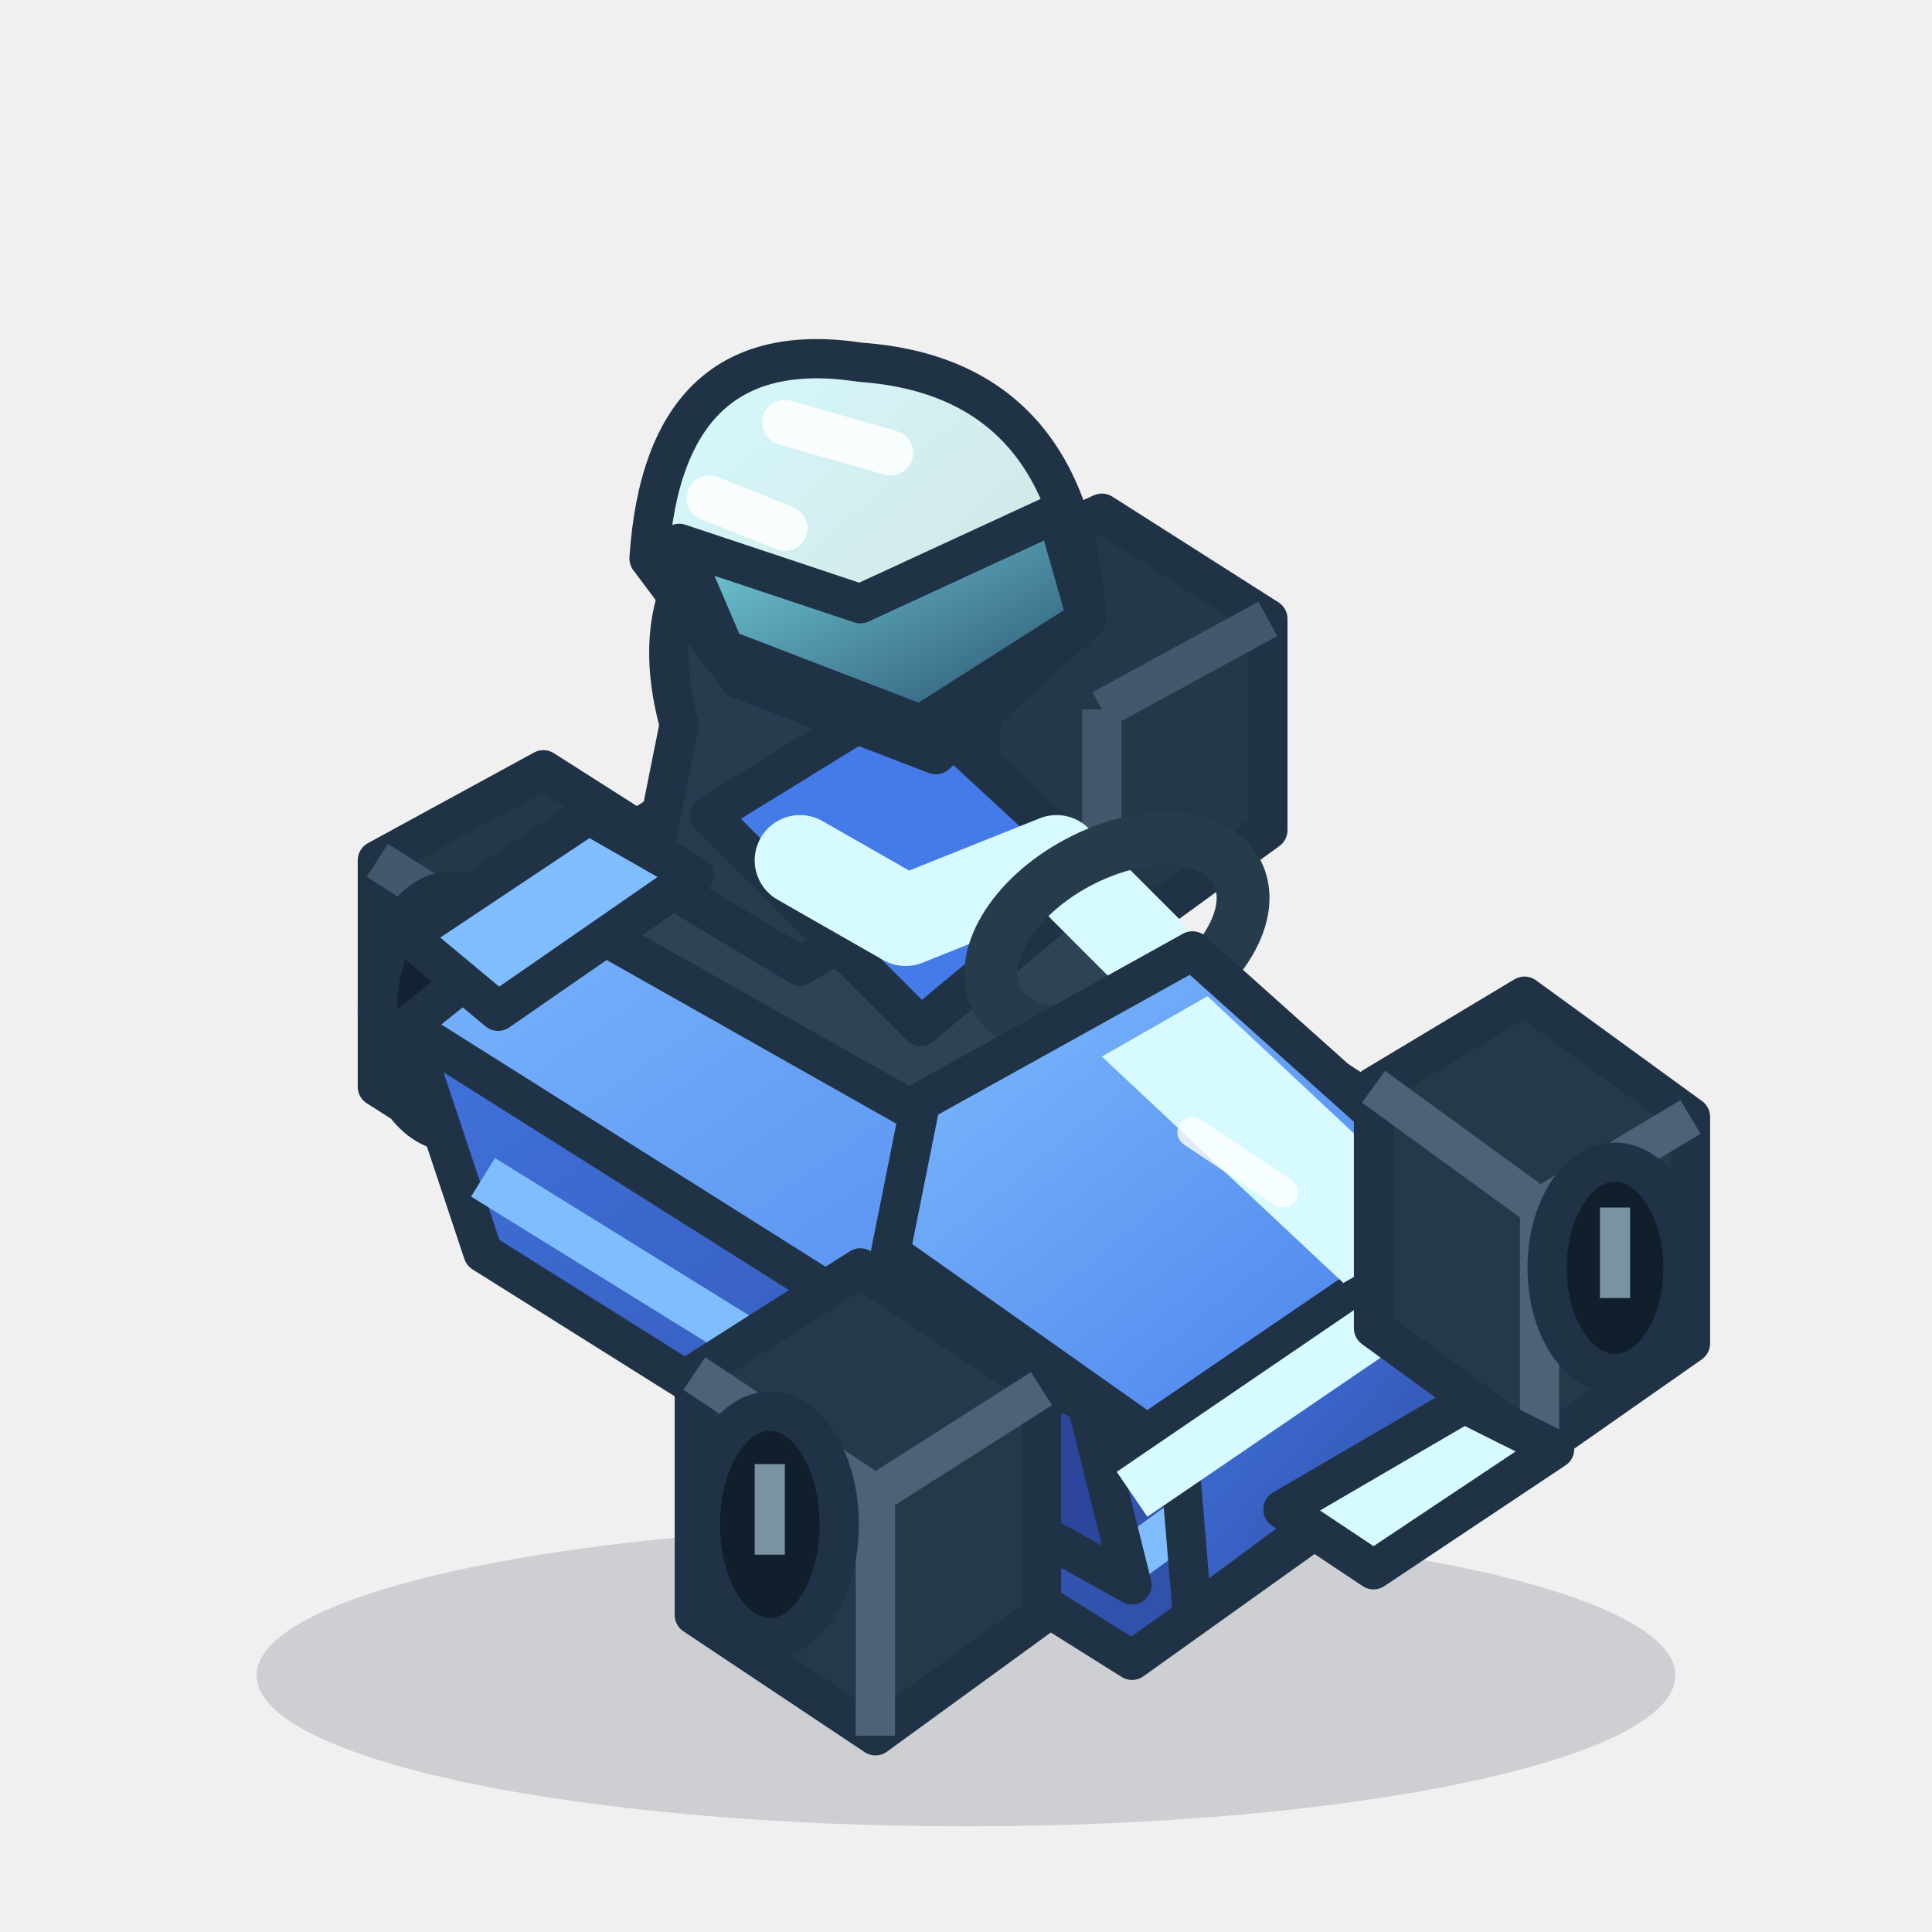
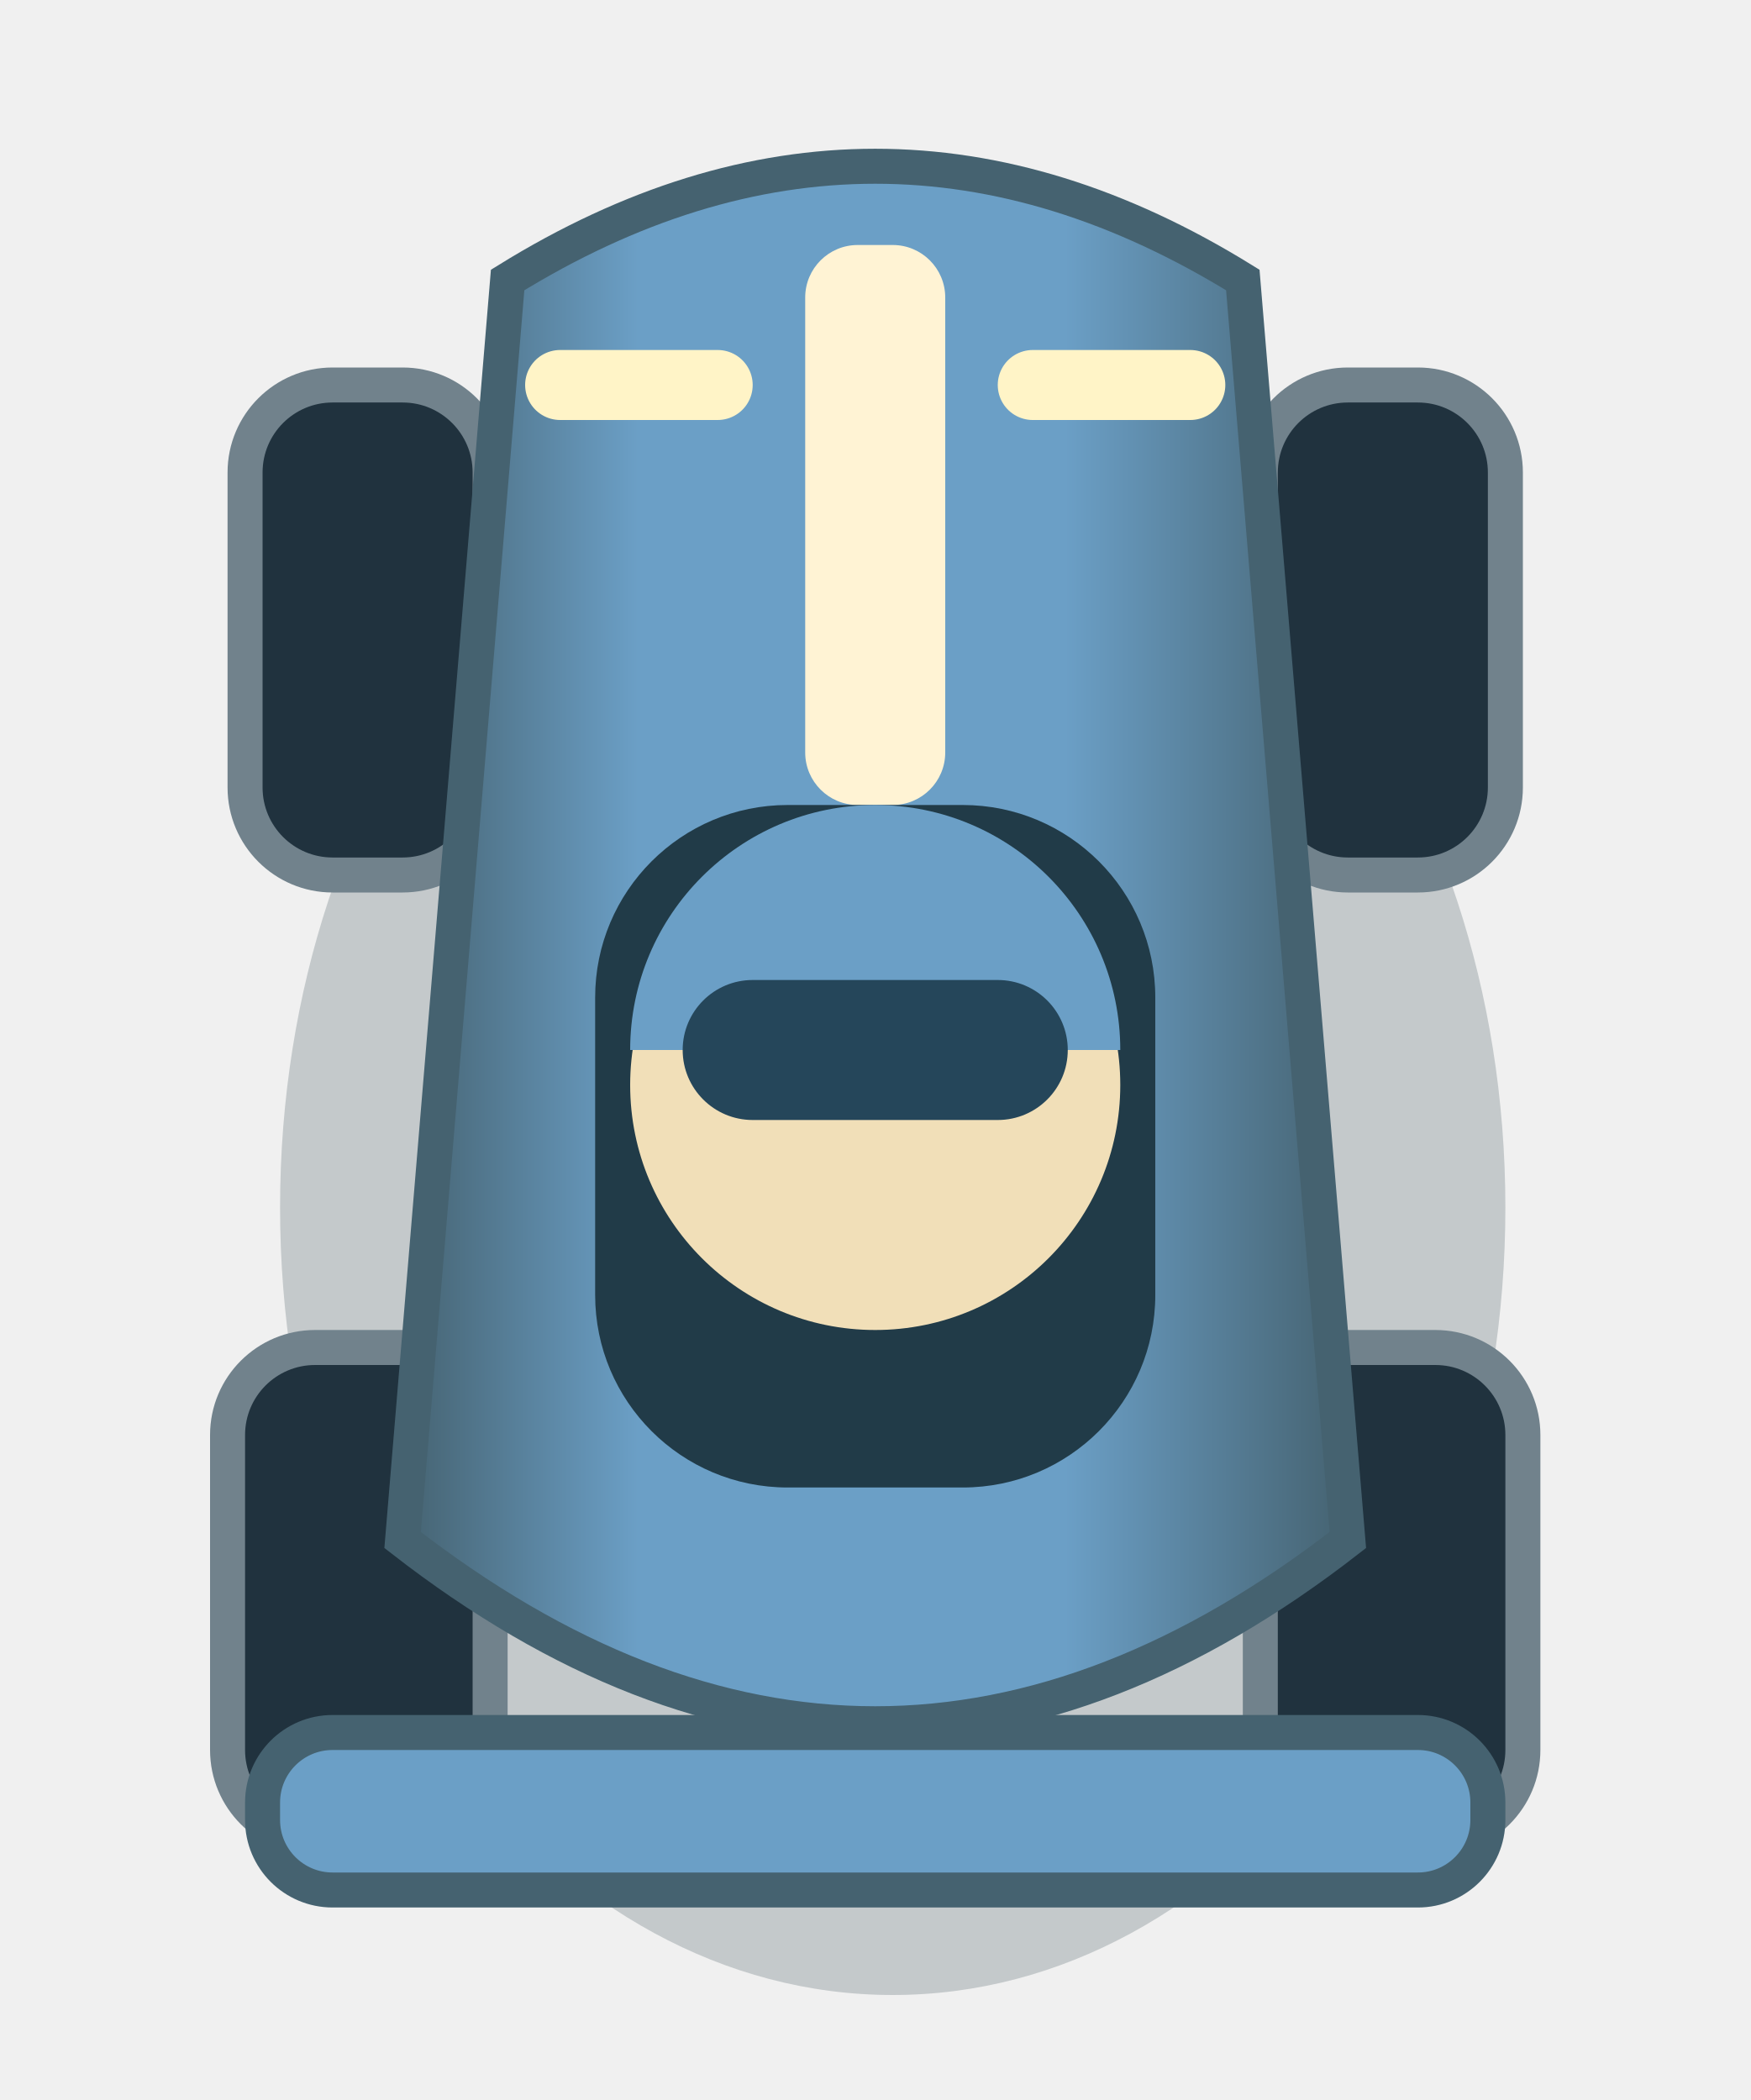
- <svg xmlns="http://www.w3.org/2000/svg" width="128" height="128" viewBox="0 0 128 128" role="img" aria-label="Cobalt isometric toy kart">
+ <svg xmlns="http://www.w3.org/2000/svg" viewBox="0 0 100 120">
  <defs>
-     <linearGradient id="paint" x1="0" y1="0" x2="1" y2="1" gradientUnits="objectBoundingBox">
-       <stop stop-color="#80bdff" />
-       <stop offset="1" stop-color="#447be9" />
-     </linearGradient>
-     <linearGradient id="side" x1="0" y1="0" x2="1" y2="1" gradientUnits="objectBoundingBox">
-       <stop stop-color="#447be9" />
-       <stop offset="1" stop-color="#2c469b" />
-     </linearGradient>
-     <linearGradient id="helmet" x1="0" y1="0" x2="1" y2="1" gradientUnits="objectBoundingBox">
-       <stop stop-color="#d6faff" />
-       <stop offset="1" stop-color="#cfdfdb" />
-     </linearGradient>
-     <linearGradient id="glass" x1="0" y1="0" x2="1" y2="1" gradientUnits="objectBoundingBox">
-       <stop stop-color="#79d7e3" />
-       <stop offset="1" stop-color="#264c6b" />
+     <linearGradient id="body">
+       <stop stop-color="#456270" />
+       <stop offset=".25" stop-color="#6b9fc6" />
+       <stop offset=".7" stop-color="#6b9fc6" />
+       <stop offset="1" stop-color="#456270" />
    </linearGradient>
  </defs>
-   <ellipse cx="64" cy="111" rx="47" ry="10" fill="#102334" opacity=".16" />
-   <g stroke="#203246" stroke-width="2.6" stroke-linejoin="round">
-     <path d="M25 57 36 51 47 58 47 72 36 79 25 72Z" fill="#243849" />
-     <path d="M25 57 36 64 47 58M36 64V79" fill="none" stroke="#43586c" />
-     <ellipse cx="30" cy="67" rx="5" ry="8" fill="#142333" />
-     <path d="m30 61 0 10" stroke="#627b86" stroke-width="2" />
-     <path d="M62 39 73 34 84 41 84 55 73 63 62 55Z" fill="#243849" />
-     <path d="m73 47 11-6M73 47v15" stroke="#43586c" fill="none" />
-     <path d="m27 68 25-20 45 29 6 13-28 20-43-27Z" fill="url(#side)" />
-     <path d="m27 68 25-20 45 29-24 20Z" fill="url(#paint)" />
-     <path d="m32 78 42 26 22-16" fill="none" stroke="#80bdff" stroke-width="3" />
-     <path d="m39 57 14-9 26 17-16 10-23-13Z" fill="#304356" />
-     <path d="M45 48Q42 37 52 32L65 37 65 57 53 64 43 58Z" fill="#263d50" />
-     <path d="m47 54 13-8 13 12-12 10Z" fill="#447be9" />
-     <path d="M43 37Q44 22 57 24 71 25 72 41L62 50 49 45Z" fill="url(#helmet)" />
-     <path d="M45 36 57 40 70 34 72 41 61 48 48 43Z" fill="url(#glass)" />
-     <path d="m52 28 7 2M47 33l5 2" stroke="white" stroke-linecap="round" stroke-width="3" opacity=".85" />
-     <path d="m53 57 7 4 10-4 6 6" fill="none" stroke="#d6faff" stroke-width="6" stroke-linecap="round" />
-     <ellipse cx="74" cy="62" rx="9" ry="5.5" transform="rotate(-28 74 62)" fill="none" stroke="#263b4c" stroke-width="3.5" />
-     <path d="m61 73 18-10 19 17-22 15-17-12Z" fill="url(#paint)" />
-     <path d="m73 70 7-4 16 15-7 4Z" fill="#d6faff" stroke="none" />
-     <path d="m57 85 15 8 3 12-18-10Z" fill="#2c469b" />
-     <path d="m78 95 22-15 2 10-23 17Z" fill="url(#side)" />
-     <path d="m75 99 22-15" stroke="#d6faff" stroke-width="3.6" />
-     <path d="m46 91 11-7 12 8 0 15-11 8-12-8Z" fill="#25394b" />
-     <path d="m46 91 12 8 11-7M58 99v16" stroke="#4b6277" fill="none" />
-     <ellipse cx="51" cy="101" rx="4.6" ry="7.5" fill="#111f2d" />
-     <path d="m51 97 0 6" stroke="#7993a0" stroke-width="2" />
-     <path d="m91 72 10-6 11 8 0 15-10 7-11-8Z" fill="#25394b" />
-     <path d="m91 72 11 8 10-6M102 80v15" stroke="#4b6277" fill="none" />
-     <ellipse cx="107" cy="84" rx="4.5" ry="7" fill="#111f2d" />
-     <path d="m107 80 0 6" stroke="#7993a0" stroke-width="2" />
-     <path d="m27 62 12-8 7 4-13 9Z" fill="#80bdff" />
-     <path d="m85 100 12-7 6 3-12 8Z" fill="#d6faff" />
+   <ellipse cx="51" cy="69" rx="35" ry="45" fill="#162d3b33" />
+   <g fill="#20323e" stroke="#71828c" stroke-width="2">
+     <rect x="14" y="22" width="14" height="28" rx="5" />
+     <rect x="72" y="22" width="14" height="28" rx="5" />
+     <rect x="13" y="77" width="15" height="28" rx="5" />
+     <rect x="72" y="77" width="15" height="28" rx="5" />
  </g>
-   <path d="m79 75 6 4" stroke="white" stroke-width="2" stroke-linecap="round" opacity=".8" />
+   <path d="M29 16Q50 3 71 16L77 88Q50 109 23 88Z" fill="url(#body)" stroke="#456270" stroke-width="2" />
+   <rect x="46" y="14" width="8" height="32" rx="3" fill="#fff3d4" />
+   <rect x="34" y="46" width="32" height="39" rx="11" fill="#213b48" />
+   <circle cx="50" cy="62" r="14" fill="#f1dfb8" />
+   <path d="M36 60a14 14 0 0 1 28 0Z" fill="#6b9fc6" />
+   <rect x="39" y="56" width="22" height="8" rx="4" fill="#25465a" />
+   <rect x="15" y="99" width="70" height="9" rx="4" fill="#6b9fc6" stroke="#456270" stroke-width="2" />
+   <path d="M32 22h9m18 0h9" stroke="#fff4c7" stroke-width="4" stroke-linecap="round" />
</svg>
